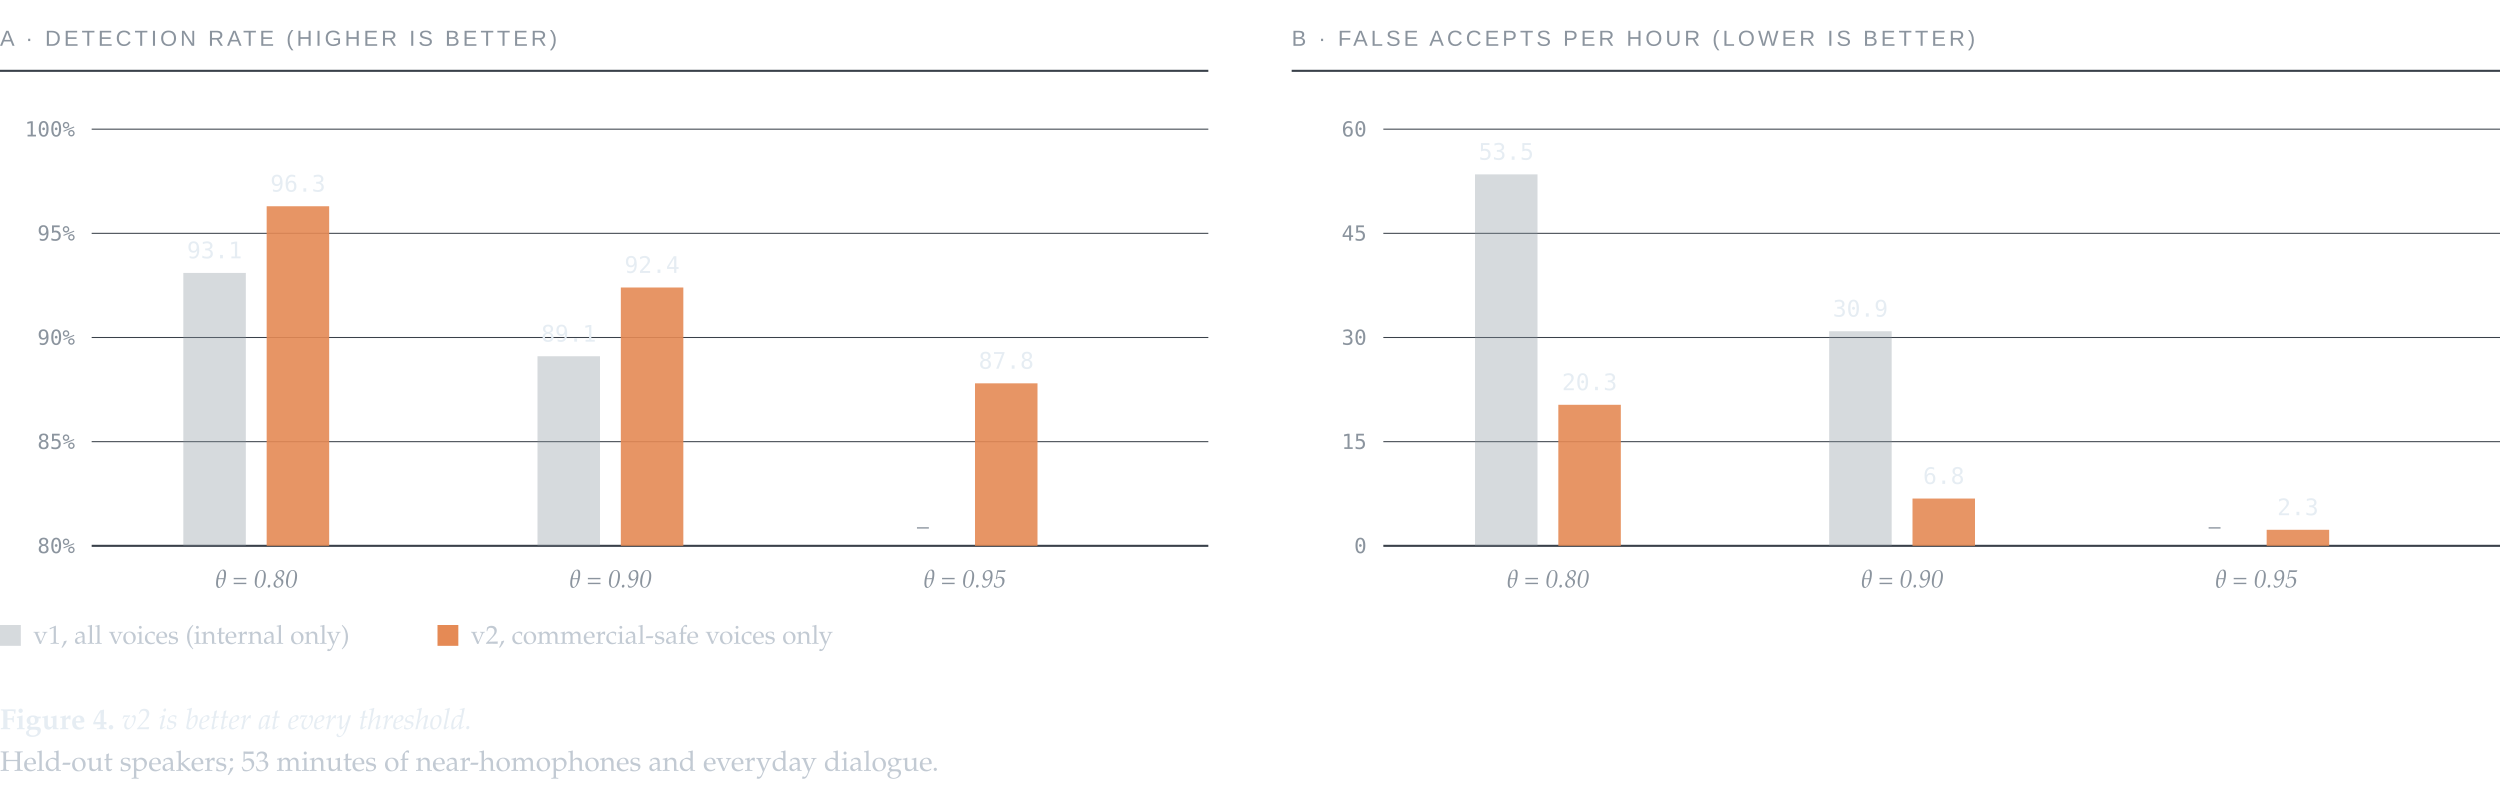
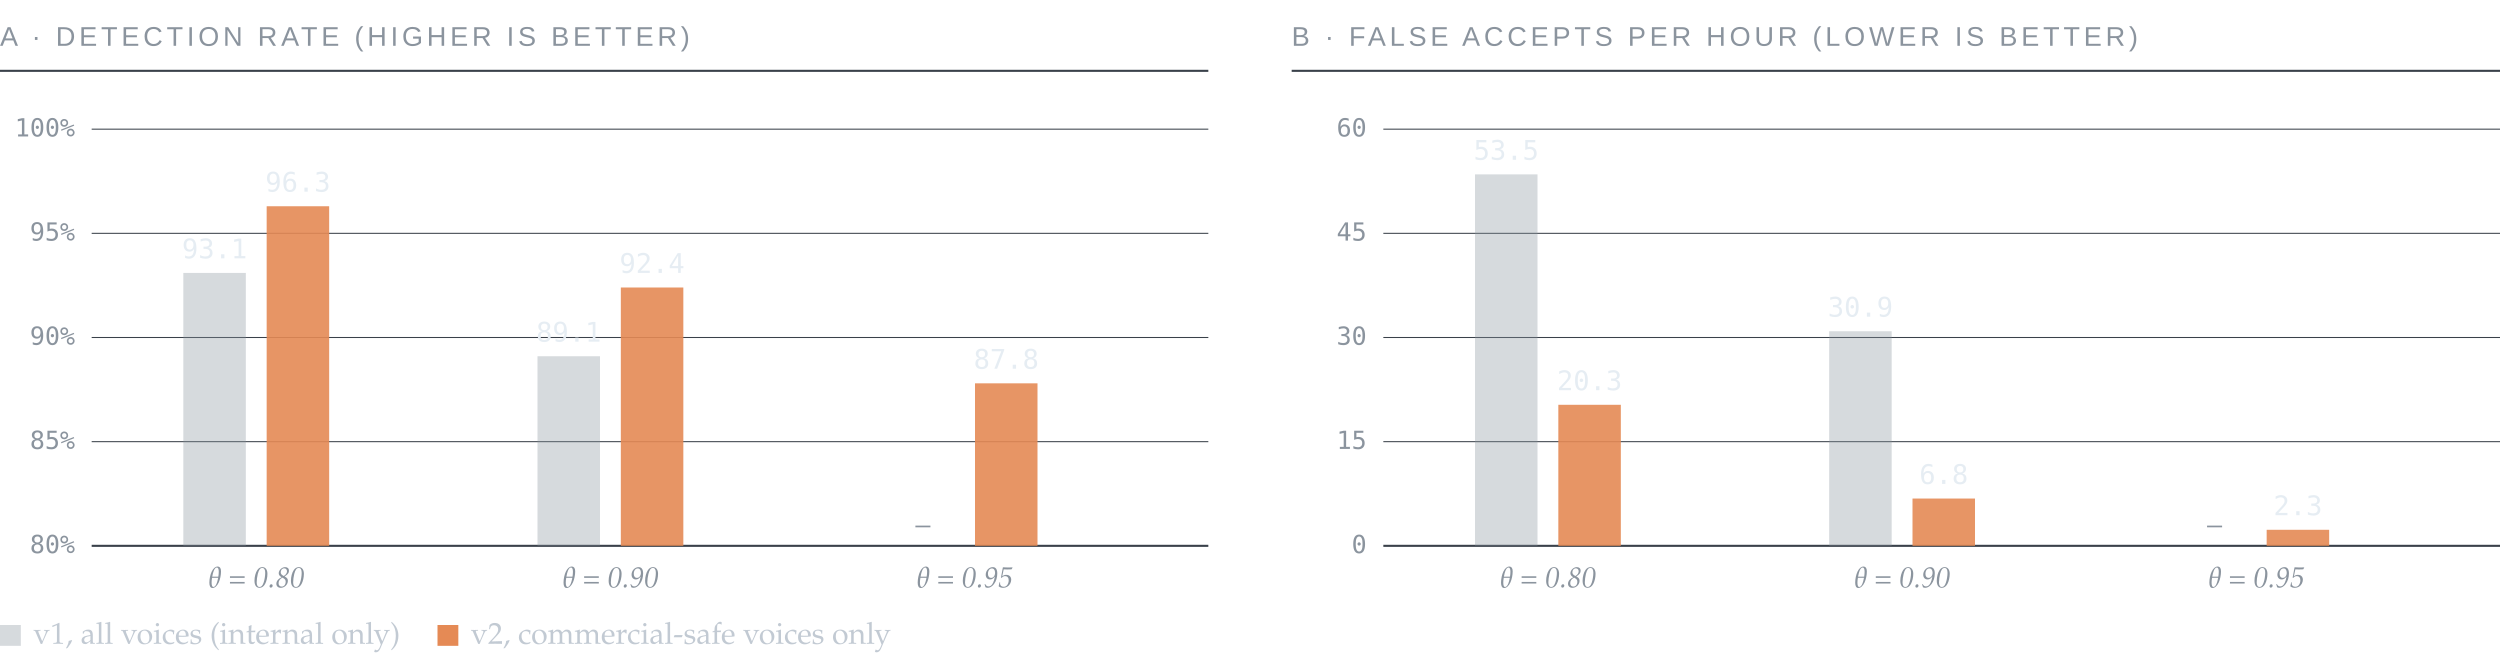
- <svg xmlns="http://www.w3.org/2000/svg" width="1200" height="380" viewBox="0 0 1200 380" role="img">
+ <svg xmlns="http://www.w3.org/2000/svg" width="1200" height="322" viewBox="0 0 1200 322" role="img">
  <defs>
    <style>
text{font-family:-apple-system,BlinkMacSystemFont,'Segoe UI','Helvetica Neue',Arial,sans-serif;fill:#E6EDF3;}
.serif{font-family:'Iowan Old Style','Palatino Linotype',Palatino,'Book Antiqua',Georgia,serif;} .mono{font-family:ui-monospace,'SF Mono','Cascadia Mono',Consolas,Menlo,monospace;}
- .caps{letter-spacing:.14em;font-size:10.5px;fill:#8B949E;}
+ .caps{letter-spacing:.14em;font-size:13px;fill:#8B949E;}
.ink2{fill:#C2CAD3;} .mute{fill:#8B949E;} .acc{fill:#E58A55;}
</style>
    <marker id="arr" viewBox="0 0 10 10" refX="9" refY="5" markerWidth="6" markerHeight="6" orient="auto-start-reverse">
      <path d="M0 1.5 L9 5 L0 8.5" fill="none" stroke="#8B949E" stroke-width="1.4" />
    </marker>
  </defs>
  <text x="0" y="22" class="caps">A · DETECTION RATE (HIGHER IS BETTER)</text>
  <line x1="0" y1="34" x2="580" y2="34" stroke="#3A414A" />
  <line x1="44" y1="262" x2="580" y2="262" stroke="#3A414A" stroke-width="1" />
-   <text x="36" y="265.5" class="mono mute" font-size="10" text-anchor="end">80%</text>
+   <text x="36" y="265.5" class="mono mute" font-size="12" text-anchor="end">80%</text>
  <line x1="44" y1="212" x2="580" y2="212" stroke="#3A414A" stroke-width="0.5" />
-   <text x="36" y="215.5" class="mono mute" font-size="10" text-anchor="end">85%</text>
+   <text x="36" y="215.5" class="mono mute" font-size="12" text-anchor="end">85%</text>
  <line x1="44" y1="162" x2="580" y2="162" stroke="#3A414A" stroke-width="0.5" />
-   <text x="36" y="165.5" class="mono mute" font-size="10" text-anchor="end">90%</text>
+   <text x="36" y="165.5" class="mono mute" font-size="12" text-anchor="end">90%</text>
  <line x1="44" y1="112" x2="580" y2="112" stroke="#3A414A" stroke-width="0.5" />
-   <text x="36" y="115.5" class="mono mute" font-size="10" text-anchor="end">95%</text>
+   <text x="36" y="115.5" class="mono mute" font-size="12" text-anchor="end">95%</text>
  <line x1="44" y1="62" x2="580" y2="62" stroke="#3A414A" stroke-width="0.5" />
-   <text x="36" y="65.5" class="mono mute" font-size="10" text-anchor="end">100%</text>
+   <text x="36" y="65.5" class="mono mute" font-size="12" text-anchor="end">100%</text>
  <rect x="88" y="131" width="30" height="131" fill="#8B949E" fill-opacity="0.35" />
-   <text x="103" y="124" class="mono" font-size="11" fill="#C2CAD3" text-anchor="middle">93.1</text>
+   <text x="103" y="124" class="mono" font-size="13" fill="#C2CAD3" text-anchor="middle">93.1</text>
  <rect x="128" y="99" width="30" height="163" fill="#E58A55" fill-opacity="0.9" />
-   <text x="143" y="92" class="mono" font-size="11" fill="#E58A55" text-anchor="middle">96.3</text>
-   <text x="123" y="282" class="serif mute" font-size="12" font-style="italic" text-anchor="middle">θ = 0.80</text>
+   <text x="143" y="92" class="mono" font-size="13" fill="#E58A55" text-anchor="middle">96.3</text>
+   <text x="123" y="282" class="serif mute" font-size="14" font-style="italic" text-anchor="middle">θ = 0.80</text>
  <rect x="258" y="171" width="30" height="91" fill="#8B949E" fill-opacity="0.35" />
-   <text x="273" y="164" class="mono" font-size="11" fill="#C2CAD3" text-anchor="middle">89.1</text>
+   <text x="273" y="164" class="mono" font-size="13" fill="#C2CAD3" text-anchor="middle">89.1</text>
  <rect x="298" y="138" width="30" height="124" fill="#E58A55" fill-opacity="0.9" />
-   <text x="313" y="131" class="mono" font-size="11" fill="#E58A55" text-anchor="middle">92.4</text>
-   <text x="293" y="282" class="serif mute" font-size="12" font-style="italic" text-anchor="middle">θ = 0.90</text>
-   <text x="443" y="256" class="mono mute" font-size="9.5" text-anchor="middle">—</text>
+   <text x="313" y="131" class="mono" font-size="13" fill="#E58A55" text-anchor="middle">92.4</text>
+   <text x="293" y="282" class="serif mute" font-size="14" font-style="italic" text-anchor="middle">θ = 0.90</text>
+   <text x="443" y="256" class="mono mute" font-size="12" text-anchor="middle">—</text>
  <rect x="468" y="184" width="30" height="78" fill="#E58A55" fill-opacity="0.9" />
-   <text x="483" y="177" class="mono" font-size="11" fill="#E58A55" text-anchor="middle">87.8</text>
-   <text x="463" y="282" class="serif mute" font-size="12" font-style="italic" text-anchor="middle">θ = 0.95</text>
+   <text x="483" y="177" class="mono" font-size="13" fill="#E58A55" text-anchor="middle">87.8</text>
+   <text x="463" y="282" class="serif mute" font-size="14" font-style="italic" text-anchor="middle">θ = 0.95</text>
  <text x="620" y="22" class="caps">B · FALSE ACCEPTS PER HOUR (LOWER IS BETTER)</text>
  <line x1="620" y1="34" x2="1200" y2="34" stroke="#3A414A" />
  <line x1="664" y1="262" x2="1200" y2="262" stroke="#3A414A" stroke-width="1" />
-   <text x="656" y="265.5" class="mono mute" font-size="10" text-anchor="end">0</text>
+   <text x="656" y="265.5" class="mono mute" font-size="12" text-anchor="end">0</text>
  <line x1="664" y1="212" x2="1200" y2="212" stroke="#3A414A" stroke-width="0.5" />
-   <text x="656" y="215.5" class="mono mute" font-size="10" text-anchor="end">15</text>
+   <text x="656" y="215.5" class="mono mute" font-size="12" text-anchor="end">15</text>
  <line x1="664" y1="162" x2="1200" y2="162" stroke="#3A414A" stroke-width="0.5" />
-   <text x="656" y="165.5" class="mono mute" font-size="10" text-anchor="end">30</text>
+   <text x="656" y="165.5" class="mono mute" font-size="12" text-anchor="end">30</text>
  <line x1="664" y1="112" x2="1200" y2="112" stroke="#3A414A" stroke-width="0.5" />
-   <text x="656" y="115.5" class="mono mute" font-size="10" text-anchor="end">45</text>
+   <text x="656" y="115.5" class="mono mute" font-size="12" text-anchor="end">45</text>
  <line x1="664" y1="62" x2="1200" y2="62" stroke="#3A414A" stroke-width="0.5" />
-   <text x="656" y="65.5" class="mono mute" font-size="10" text-anchor="end">60</text>
+   <text x="656" y="65.5" class="mono mute" font-size="12" text-anchor="end">60</text>
  <rect x="708" y="83.7" width="30" height="178.3" fill="#8B949E" fill-opacity="0.35" />
-   <text x="723" y="76.7" class="mono" font-size="11" fill="#C2CAD3" text-anchor="middle">53.5</text>
+   <text x="723" y="76.7" class="mono" font-size="13" fill="#C2CAD3" text-anchor="middle">53.5</text>
  <rect x="748" y="194.3" width="30" height="67.7" fill="#E58A55" fill-opacity="0.9" />
-   <text x="763" y="187.3" class="mono" font-size="11" fill="#E58A55" text-anchor="middle">20.3</text>
-   <text x="743" y="282" class="serif mute" font-size="12" font-style="italic" text-anchor="middle">θ = 0.80</text>
+   <text x="763" y="187.3" class="mono" font-size="13" fill="#E58A55" text-anchor="middle">20.3</text>
+   <text x="743" y="282" class="serif mute" font-size="14" font-style="italic" text-anchor="middle">θ = 0.80</text>
  <rect x="878" y="159" width="30" height="103" fill="#8B949E" fill-opacity="0.35" />
-   <text x="893" y="152" class="mono" font-size="11" fill="#C2CAD3" text-anchor="middle">30.9</text>
+   <text x="893" y="152" class="mono" font-size="13" fill="#C2CAD3" text-anchor="middle">30.9</text>
  <rect x="918" y="239.3" width="30" height="22.7" fill="#E58A55" fill-opacity="0.9" />
-   <text x="933" y="232.3" class="mono" font-size="11" fill="#E58A55" text-anchor="middle">6.8</text>
-   <text x="913" y="282" class="serif mute" font-size="12" font-style="italic" text-anchor="middle">θ = 0.90</text>
-   <text x="1063" y="256" class="mono mute" font-size="9.5" text-anchor="middle">—</text>
+   <text x="933" y="232.3" class="mono" font-size="13" fill="#E58A55" text-anchor="middle">6.8</text>
+   <text x="913" y="282" class="serif mute" font-size="14" font-style="italic" text-anchor="middle">θ = 0.90</text>
+   <text x="1063" y="256" class="mono mute" font-size="12" text-anchor="middle">—</text>
  <rect x="1088" y="254.3" width="30" height="7.7" fill="#E58A55" fill-opacity="0.9" />
-   <text x="1103" y="247.3" class="mono" font-size="11" fill="#E58A55" text-anchor="middle">2.3</text>
-   <text x="1083" y="282" class="serif mute" font-size="12" font-style="italic" text-anchor="middle">θ = 0.95</text>
+   <text x="1103" y="247.3" class="mono" font-size="13" fill="#E58A55" text-anchor="middle">2.3</text>
+   <text x="1083" y="282" class="serif mute" font-size="14" font-style="italic" text-anchor="middle">θ = 0.95</text>
  <rect x="0" y="300" width="10" height="10" fill="#8B949E" fill-opacity=".35" />
-   <text x="16" y="309" class="serif ink2" font-size="12.5">v1, all voices (internal only)</text>
+   <text x="16" y="309" class="serif ink2" font-size="14.5">v1, all voices (internal only)</text>
  <rect x="210" y="300" width="10" height="10" fill="#E58A55" />
-   <text x="226" y="309" class="serif ink2" font-size="12.5">v2, commercial-safe voices only</text>
-   <text x="0" y="350" class="serif" font-size="14">
-     <tspan font-weight="700">Figure 4.</tspan>
-     <tspan font-style="italic">v2 is better at every threshold.</tspan>
-   </text>
-   <text x="0" y="370" class="serif ink2" font-size="13.5">Held-out speakers; 53 minutes of near-homophones and everyday dialogue.</text>
+   <text x="226" y="309" class="serif ink2" font-size="14.5">v2, commercial-safe voices only</text>
</svg>
